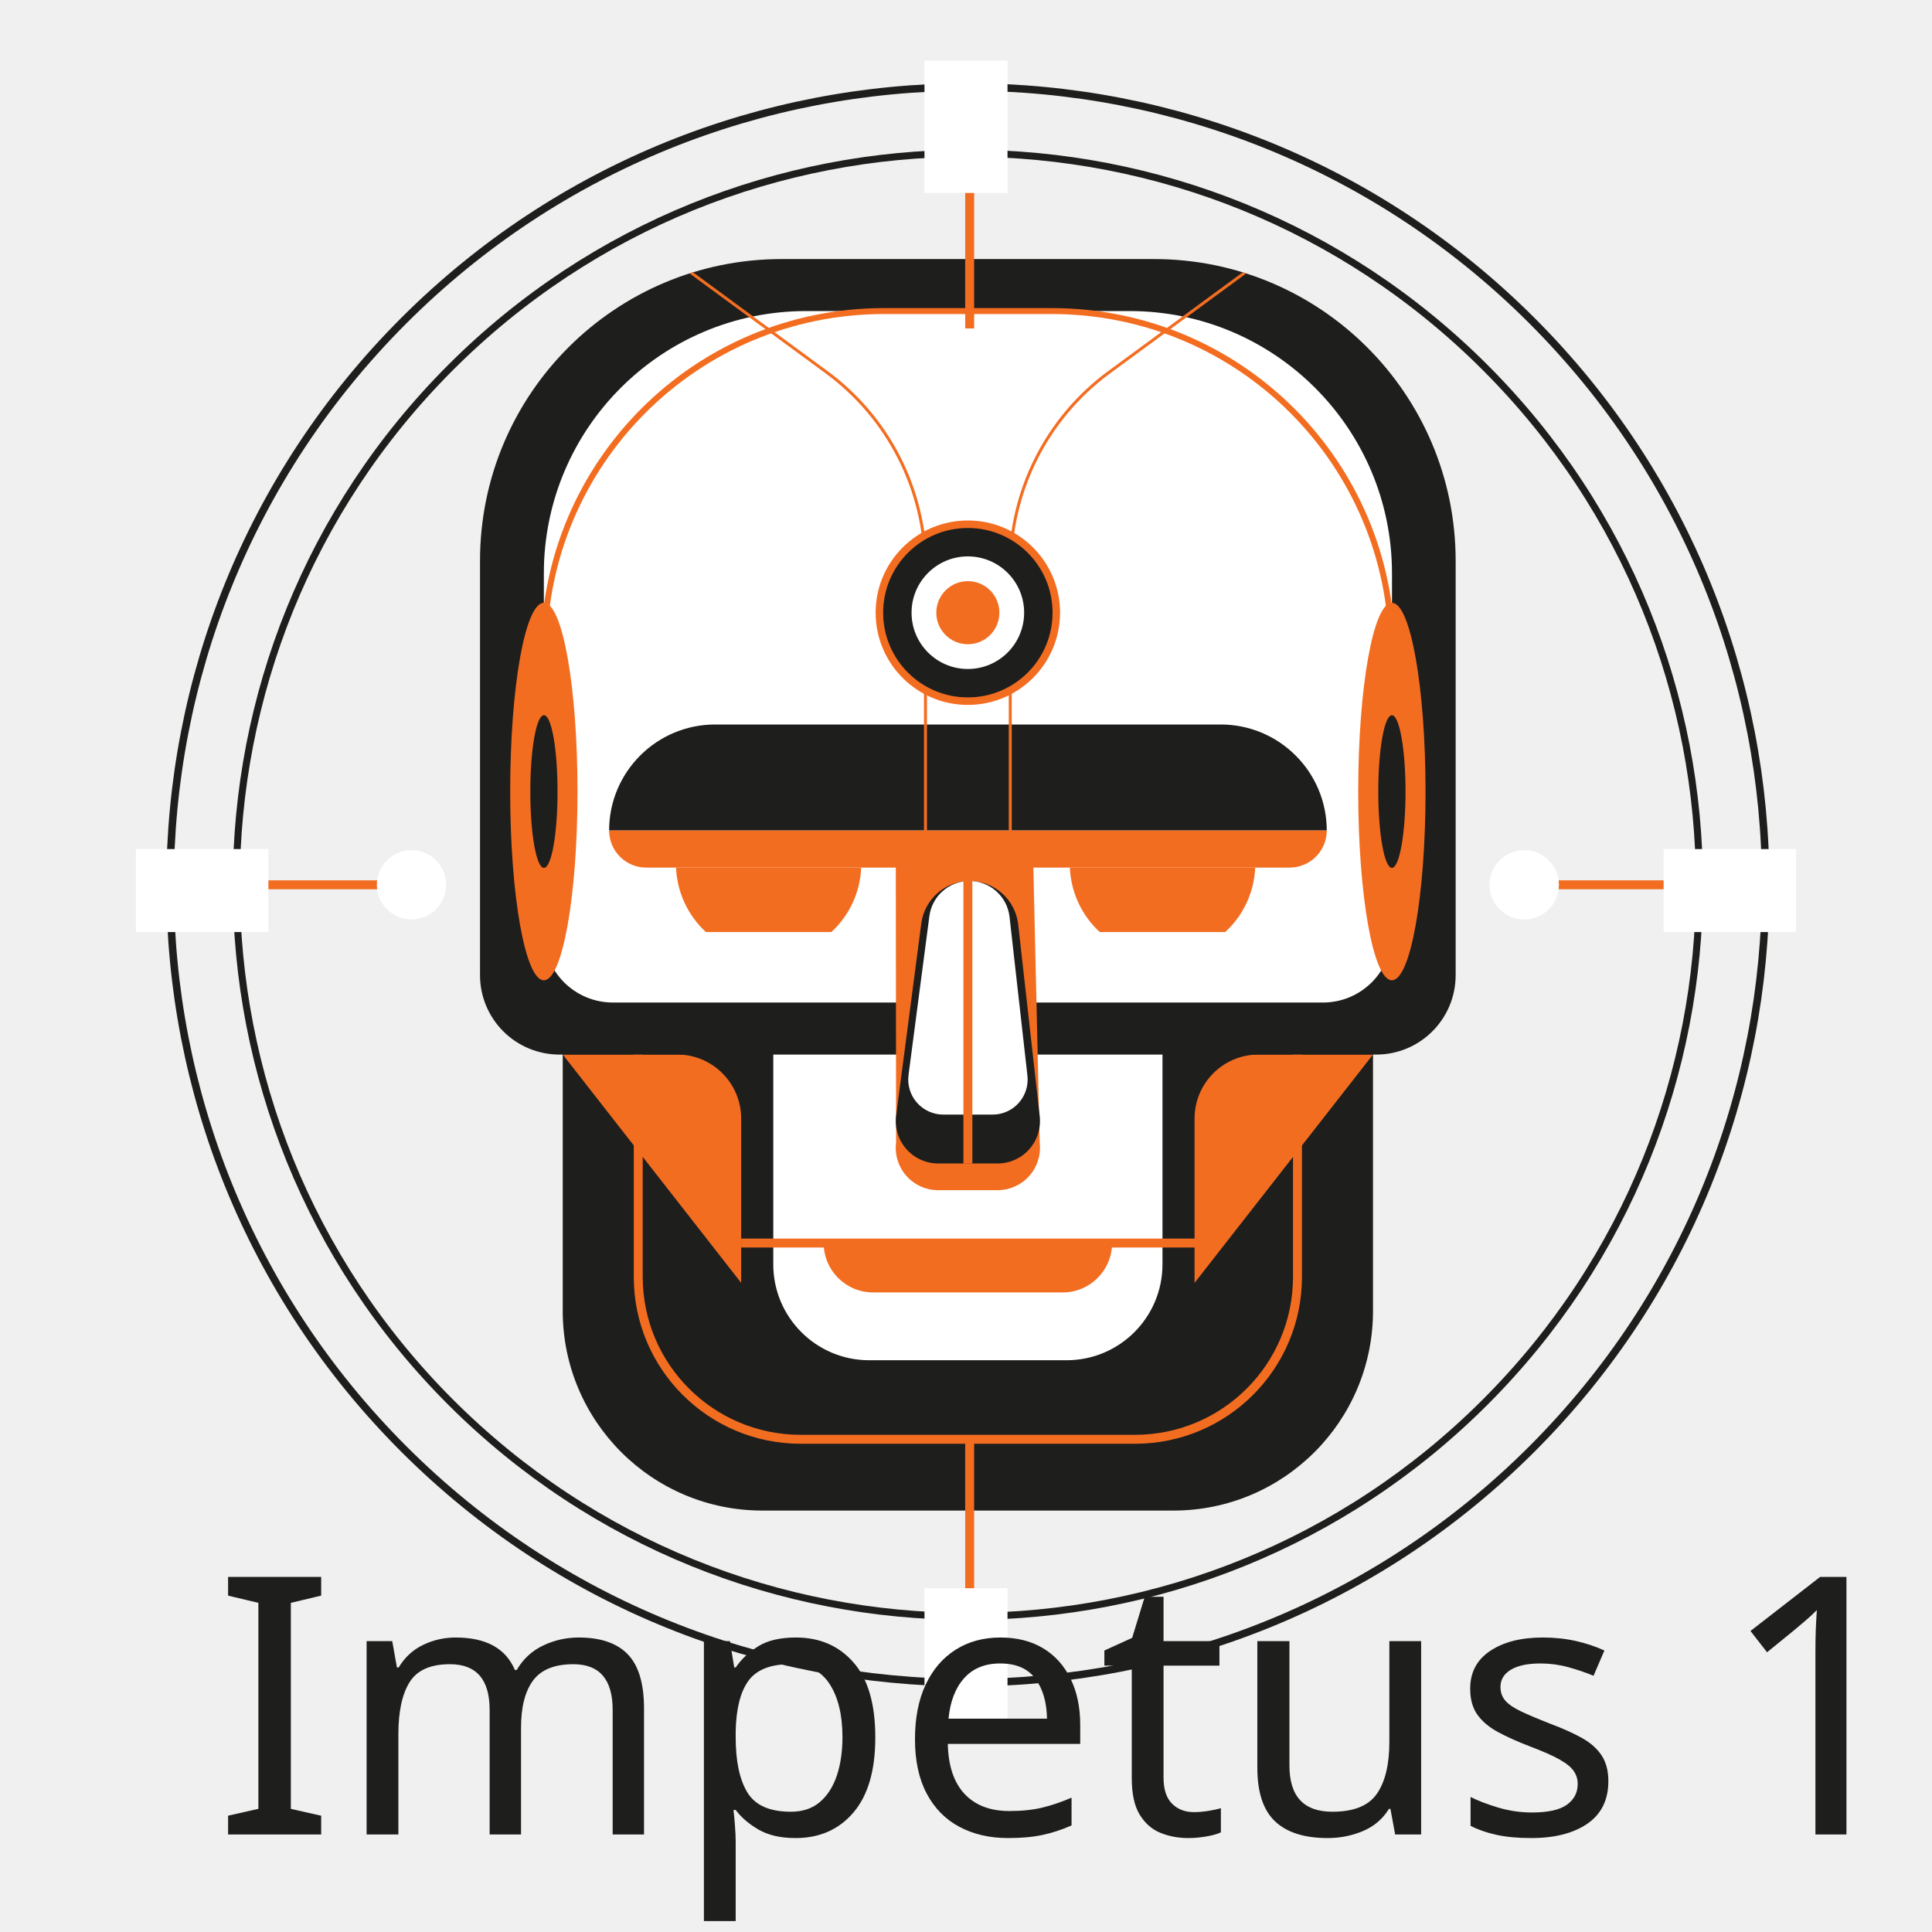
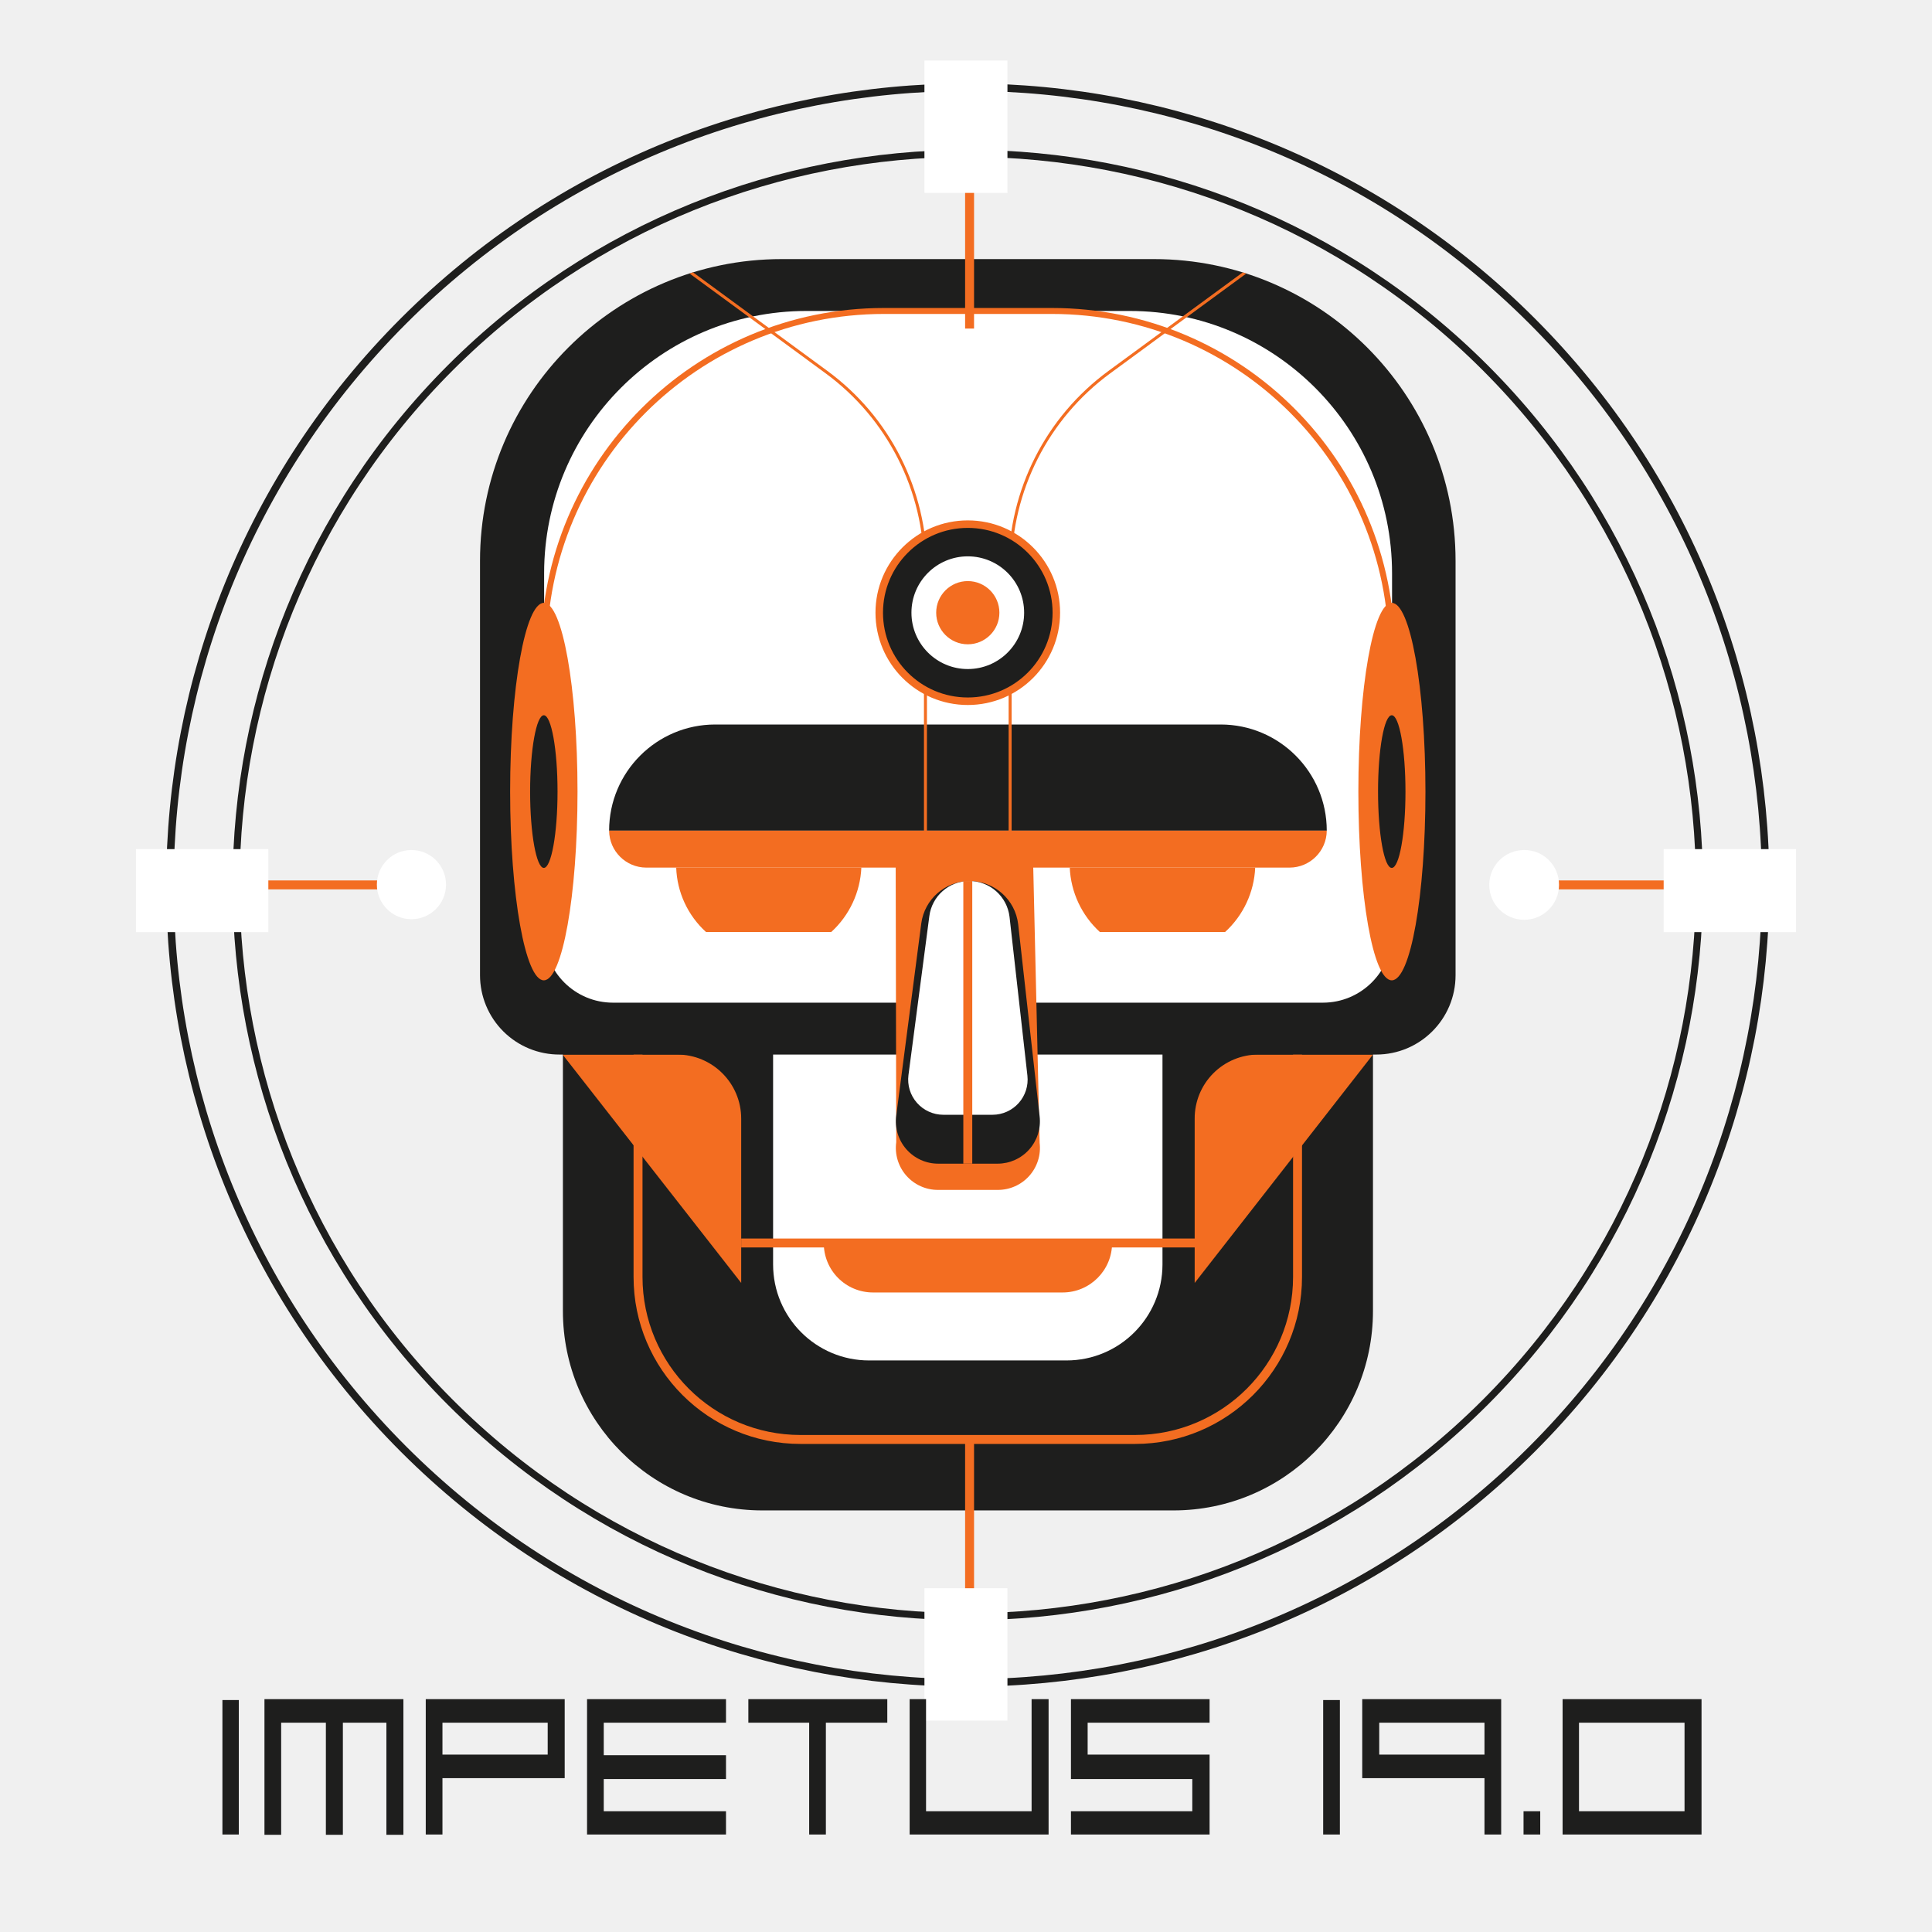
<svg xmlns="http://www.w3.org/2000/svg" id="Layer_1" data-name="Layer 1" viewBox="0 0 648 648">
  <defs>
-     <style>.cls-1,.cls-10,.cls-11,.cls-4,.cls-6,.cls-8{fill:none;}.cls-12,.cls-2,.cls-9{fill:#1e1e1d;}.cls-3{fill:#fff;}.cls-4,.cls-6,.cls-8,.cls-9{stroke:#f36d21;}.cls-10,.cls-11,.cls-4,.cls-6,.cls-8,.cls-9{stroke-miterlimit:10;}.cls-4{stroke-width:3px;}.cls-5{fill:#f36d21;}.cls-6{stroke-width:2px;}.cls-7{clip-path:url(#clip-path);}.cls-11,.cls-9{stroke-width:2.52px;}.cls-10,.cls-11{stroke:#1e1e1d;}.cls-10{stroke-width:2.36px;}.cls-12{font-size:121px;font-family:LowGunScreen, Low Gun Screen;}</style>
+     <style>.cls-1,.cls-10,.cls-11,.cls-4,.cls-6,.cls-8{fill:none;}.cls-2,.cls-9{fill:#1e1e1d;}.cls-3{fill:#fff;}.cls-4,.cls-6,.cls-8,.cls-9{stroke:#f36d21;}.cls-10,.cls-11,.cls-4,.cls-6,.cls-8,.cls-9{stroke-miterlimit:10;}.cls-4{stroke-width:3px;}.cls-5{fill:#f36d21;}.cls-6{stroke-width:2px;}.cls-7{clip-path:url(#clip-path);}.cls-11,.cls-9{stroke-width:2.52px;}.cls-10,.cls-11{stroke:#1e1e1d;}.cls-10{stroke-width:2.36px;}</style>
    <clipPath id="clip-path">
-       <path class="cls-1" d="M262.21,86.89H387A101.19,101.19,0,0,1,488.23,188.08v139a26.63,26.63,0,0,1-26.63,26.63H187.65A26.63,26.63,0,0,1,161,327.06v-139A101.19,101.19,0,0,1,262.21,86.89Z" />
+       <path class="cls-1" d="M262.2,86.9H387A101.2,101.2,0,0,1,488.2,188.1v139a26.6,26.6,0,0,1-26.6,26.6H187.7A26.6,26.6,0,0,1,161,327.1v-139A101.2,101.2,0,0,1,262.2,86.9Z" />
    </clipPath>
  </defs>
-   <path class="cls-2" d="M188.75,250.1H460.51a0,0,0,0,1,0,0V439.7a66.95,66.95,0,0,1-66.95,66.95H255.69a66.95,66.95,0,0,1-66.95-66.95V250.1A0,0,0,0,1,188.75,250.1Z" />
-   <path class="cls-3" d="M259.36,333H389.9a0,0,0,0,1,0,0v91.07a32.16,32.16,0,0,1-32.16,32.16H291.52a32.16,32.16,0,0,1-32.16-32.16V333A0,0,0,0,1,259.36,333Z" />
-   <path class="cls-4" d="M214.08,274h221.1a0,0,0,0,1,0,0V428.27a54.47,54.47,0,0,1-54.47,54.47H268.54a54.47,54.47,0,0,1-54.47-54.47V274A0,0,0,0,1,214.08,274Z" />
-   <path class="cls-5" d="M227.12,353.69H188.75l59.84,76.59V375.17A21.48,21.48,0,0,0,227.12,353.69Z" />
-   <path class="cls-5" d="M422.14,353.69h38.37l-59.85,76.59V375.17A21.48,21.48,0,0,1,422.14,353.69Z" />
-   <path class="cls-2" d="M262.21,86.89H387A101.19,101.19,0,0,1,488.23,188.08v139a26.63,26.63,0,0,1-26.63,26.63H187.65A26.63,26.63,0,0,1,161,327.06v-139A101.19,101.19,0,0,1,262.21,86.89Z" />
-   <path class="cls-3" d="M270.37,104.33H378.88a88,88,0,0,1,88,88V313.1a23.15,23.15,0,0,1-23.15,23.15H205.56a23.15,23.15,0,0,1-23.15-23.15V192.29A88,88,0,0,1,270.37,104.33Z" />
-   <path class="cls-6" d="M182.41,306.23V218.4A114.07,114.07,0,0,1,296.48,104.33h56.29A114.08,114.08,0,0,1,466.85,218.4v87.83" />
-   <path class="cls-5" d="M368.86,312.62h42.07A31.06,31.06,0,0,0,421,291H358.84A31.1,31.1,0,0,0,368.86,312.62Z" />
-   <path class="cls-5" d="M236.77,312.62h42.07a31.06,31.06,0,0,0,10-21.61H226.75A31.1,31.1,0,0,0,236.77,312.62Z" />
-   <path class="cls-5" d="M300.56,383.06l-.12-103h45.9l2.39,103.32a14.23,14.23,0,0,1-14.14,15.81H314.67A14.23,14.23,0,0,1,300.56,383.06Z" />
-   <path class="cls-2" d="M300.56,374.2,309,309.74a16.37,16.37,0,0,1,16.23-14.25h0A16.38,16.38,0,0,1,341.5,310l7.23,64.42a14.24,14.24,0,0,1-14.14,15.82H314.67A14.24,14.24,0,0,1,300.56,374.2Z" />
-   <path class="cls-3" d="M304.72,360.58l7-53.31a13.54,13.54,0,0,1,13.42-11.78h0a13.54,13.54,0,0,1,13.46,12l6,53.28a11.75,11.75,0,0,1-11.69,13.07H316.39A11.76,11.76,0,0,1,304.72,360.58Z" />
-   <path class="cls-2" d="M445,278.55H204.3A35.56,35.56,0,0,1,239.86,243H409.39A35.57,35.57,0,0,1,445,278.55Z" />
-   <path class="cls-5" d="M445,278.55H204.3A12.45,12.45,0,0,0,216.75,291H432.5A12.46,12.46,0,0,0,445,278.55Z" />
-   <path class="cls-5" d="M276.26,416.92H373a16.57,16.57,0,0,1-16.58,16.57H292.84a16.58,16.58,0,0,1-16.58-16.57Z" />
-   <path class="cls-5" d="M193.7,265.49c0,35-5.06,63.3-11.29,63.3s-11.29-28.34-11.29-63.3,5-63.31,11.29-63.31S193.7,230.53,193.7,265.49Z" />
-   <path class="cls-5" d="M478.13,265.49c0,35-5.05,63.3-11.28,63.3s-11.3-28.34-11.3-63.3,5.06-63.31,11.3-63.31S478.13,230.53,478.13,265.49Z" />
-   <ellipse class="cls-2" cx="466.85" cy="265.49" rx="4.57" ry="25.6" />
-   <path class="cls-2" d="M187,265.49c0,14.13-2,25.6-4.56,25.6s-4.57-11.47-4.57-25.6,2-25.6,4.57-25.6S187,251.35,187,265.49Z" />
+   <path class="cls-2" d="M188.7,250.1H460.5a0,0,0,0,1,0,0V439.7a66.9,66.9,0,0,1-66.9,66.9H255.7a66.9,66.9,0,0,1-66.9-66.9V250.1A0,0,0,0,1,188.7,250.1Z" />
+   <path class="cls-3" d="M259.4,333H389.9a0,0,0,0,1,0,0v91.1a32.2,32.2,0,0,1-32.2,32.2H291.5a32.2,32.2,0,0,1-32.2-32.2V333A0,0,0,0,1,259.4,333Z" />
+   <path class="cls-4" d="M214.1,274H435.2a0,0,0,0,1,0,0V428.3a54.5,54.5,0,0,1-54.5,54.5H268.5a54.5,54.5,0,0,1-54.5-54.5V274A0,0,0,0,1,214.1,274Z" />
+   <path class="cls-5" d="M227.1,353.7H188.7l59.9,76.6V375.2A21.5,21.5,0,0,0,227.1,353.7Z" />
+   <path class="cls-5" d="M422.1,353.7h38.4l-59.8,76.6V375.2A21.4,21.4,0,0,1,422.1,353.7Z" />
+   <path class="cls-2" d="M262.2,86.9H387A101.2,101.2,0,0,1,488.2,188.1v139a26.6,26.6,0,0,1-26.6,26.6H187.7A26.6,26.6,0,0,1,161,327.1v-139A101.2,101.2,0,0,1,262.2,86.9Z" />
+   <path class="cls-3" d="M270.4,104.3H378.9a88,88,0,0,1,88,88V313.1a23.2,23.2,0,0,1-23.2,23.2H205.6a23.1,23.1,0,0,1-23.1-23.1V192.3A88,88,0,0,1,270.4,104.3Z" />
+   <path class="cls-6" d="M182.4,306.2V218.4A114.1,114.1,0,0,1,296.5,104.3h56.3a114,114,0,0,1,114,114.1v87.8" />
+   <path class="cls-5" d="M368.9,312.6h42A31.1,31.1,0,0,0,421,291H358.8A31.1,31.1,0,0,0,368.9,312.6Z" />
+   <path class="cls-5" d="M236.8,312.6h42A31.1,31.1,0,0,0,288.9,291H226.8A30.6,30.6,0,0,0,236.8,312.6Z" />
+   <path class="cls-5" d="M300.6,383.1,300.4,280h45.9l2.4,103.3a14.1,14.1,0,0,1-14.1,15.8H314.7A14.1,14.1,0,0,1,300.6,383.1Z" />
+   <path class="cls-2" d="M300.6,374.2l8.4-64.5a16.4,16.4,0,0,1,16.2-14.2h0A16.4,16.4,0,0,1,341.5,310l7.2,64.5a14.2,14.2,0,0,1-14.1,15.8H314.7A14.2,14.2,0,0,1,300.6,374.2Z" />
+   <path class="cls-3" d="M304.7,360.6l7-53.3a13.5,13.5,0,0,1,13.4-11.8h0a13.6,13.6,0,0,1,13.5,12l6,53.3a11.8,11.8,0,0,1-11.7,13.1H316.4A11.8,11.8,0,0,1,304.7,360.6Z" />
+   <path class="cls-2" d="M445,278.6H204.3A35.6,35.6,0,0,1,239.9,243H409.4A35.6,35.6,0,0,1,445,278.6Z" />
+   <path class="cls-5" d="M445,278.6H204.3A12.5,12.5,0,0,0,216.8,291H432.5A12.5,12.5,0,0,0,445,278.6Z" />
+   <path class="cls-5" d="M276.3,416.9H373a16.6,16.6,0,0,1-16.6,16.6H292.8a16.5,16.5,0,0,1-16.5-16.6Z" />
+   <path class="cls-5" d="M193.7,265.5c0,34.9-5.1,63.3-11.3,63.3s-11.3-28.4-11.3-63.3,5.1-63.3,11.3-63.3S193.7,230.5,193.7,265.5Z" />
+   <path class="cls-5" d="M478.1,265.5c0,34.9-5,63.3-11.3,63.3s-11.2-28.4-11.2-63.3,5-63.3,11.2-63.3S478.1,230.5,478.1,265.5Z" />
+   <ellipse class="cls-2" cx="466.8" cy="265.5" rx="4.6" ry="25.6" />
+   <path class="cls-2" d="M187,265.5c0,14.1-2.1,25.6-4.6,25.6s-4.6-11.5-4.6-25.6,2.1-25.6,4.6-25.6S187,251.3,187,265.5Z" />
  <g class="cls-7">
-     <path class="cls-8" d="M338.85,284.78V190.39a81.35,81.35,0,0,1,33.22-65.59l46.22-33.92" />
-     <path class="cls-8" d="M310.41,284.78V190.39a81.34,81.34,0,0,0-33.23-65.59L231,90.88" />
+     <path class="cls-8" d="M338.8,284.8V190.4a81.4,81.4,0,0,1,33.3-65.6l46.2-33.9" />
+     <path class="cls-8" d="M310.4,284.8V190.4a81.3,81.3,0,0,0-33.2-65.6L231,90.9" />
  </g>
-   <path class="cls-9" d="M354.29,205.49a29.67,29.67,0,1,1-29.66-29.66A29.66,29.66,0,0,1,354.29,205.49Z" />
-   <path class="cls-3" d="M343.5,205.49a18.88,18.88,0,1,1-18.87-18.87A18.87,18.87,0,0,1,343.5,205.49Z" />
-   <path class="cls-5" d="M335.2,205.49a10.58,10.58,0,1,1-10.57-10.57A10.57,10.57,0,0,1,335.2,205.49Z" />
-   <line class="cls-4" x1="324.63" y1="390.28" x2="324.63" y2="295.49" />
-   <line class="cls-4" x1="248.59" y1="416.92" x2="404.57" y2="416.92" />
-   <circle class="cls-10" cx="324.63" cy="296.77" r="245.37" transform="translate(-114.77 316.47) rotate(-45)" />
-   <circle class="cls-11" cx="324.63" cy="296.77" r="267.58" transform="translate(-114.77 316.47) rotate(-45)" />
-   <line class="cls-4" x1="569.99" y1="296.77" x2="511.23" y2="296.77" />
-   <line class="cls-4" x1="79.26" y1="296.77" x2="138.02" y2="296.77" />
-   <line class="cls-4" x1="325.23" y1="542.14" x2="325.23" y2="483.37" />
-   <line class="cls-4" x1="325.23" y1="51.4" x2="325.23" y2="110.16" />
-   <path class="cls-3" d="M149.64,296.77A11.62,11.62,0,1,1,138,285.14,11.62,11.62,0,0,1,149.64,296.77Z" />
-   <path class="cls-3" d="M522.86,296.77a11.63,11.63,0,1,1-11.63-11.63A11.63,11.63,0,0,1,522.86,296.77Z" />
-   <rect class="cls-3" x="557.99" y="284.78" width="44.41" height="27.84" />
-   <rect class="cls-3" x="45.61" y="284.78" width="44.41" height="27.84" />
-   <rect class="cls-3" x="301.8" y="540.97" width="44.41" height="27.84" transform="translate(878.89 230.89) rotate(90)" />
-   <rect class="cls-3" x="301.8" y="28.59" width="44.41" height="27.84" transform="translate(366.51 -281.49) rotate(90)" />
-   <text class="cls-12" transform="translate(71.66 615.29)">Impetus 19.0</text>
+   <path class="cls-9" d="M354.3,205.5a29.7,29.7,0,1,1-29.7-29.7A29.7,29.7,0,0,1,354.3,205.5Z" />
+   <path class="cls-3" d="M343.5,205.5a18.9,18.9,0,1,1-18.9-18.9A18.9,18.9,0,0,1,343.5,205.5Z" />
+   <path class="cls-5" d="M335.2,205.5a10.6,10.6,0,1,1-10.6-10.6A10.6,10.6,0,0,1,335.2,205.5Z" />
+   <line class="cls-4" x1="324.6" y1="390.3" x2="324.6" y2="295.5" />
+   <line class="cls-4" x1="248.6" y1="416.9" x2="404.6" y2="416.9" />
+   <circle class="cls-10" cx="324.6" cy="296.8" r="245.4" transform="translate(-114.8 316.5) rotate(-45)" />
+   <circle class="cls-11" cx="324.6" cy="296.8" r="267.6" transform="translate(-114.8 316.5) rotate(-45)" />
+   <line class="cls-4" x1="570" y1="296.8" x2="511.2" y2="296.8" />
+   <line class="cls-4" x1="79.3" y1="296.8" x2="138" y2="296.8" />
+   <line class="cls-4" x1="325.2" y1="542.1" x2="325.2" y2="483.4" />
+   <line class="cls-4" x1="325.2" y1="51.4" x2="325.2" y2="110.2" />
+   <path class="cls-3" d="M149.6,296.8A11.6,11.6,0,1,1,138,285.1,11.6,11.6,0,0,1,149.6,296.8Z" />
+   <path class="cls-3" d="M522.9,296.8a11.7,11.7,0,1,1-11.7-11.7A11.6,11.6,0,0,1,522.9,296.8Z" />
+   <rect class="cls-3" x="558" y="284.8" width="44.4" height="27.84" />
+   <rect class="cls-3" x="45.6" y="284.8" width="44.4" height="27.84" />
+   <rect class="cls-3" x="301.8" y="541" width="44.4" height="27.84" transform="translate(878.9 230.9) rotate(90)" />
+   <rect class="cls-3" x="301.8" y="28.6" width="44.4" height="27.84" transform="translate(366.5 -281.5) rotate(90)" />
+   <path class="cls-2" d="M80.1,615.3H74.6V570.2h5.5Z" />
+   <path class="cls-2" d="M115,615.4h-5.7V577.8h-15v37.6H88.7V569.9h46.6v45.5h-5.7V577.8H115Z" />
+   <path class="cls-2" d="M142.8,615.3V569.9h46.6v26.5h-41v18.9Zm5.6-26.8h35.3V577.8H148.4Z" />
+   <path class="cls-2" d="M243.5,596.7h-41v10.8h41v7.8H196.9V569.9h46.6v7.9h-41v10.9h41Z" />
+   <path class="cls-2" d="M277,577.8v37.5h-5.6V577.8H251v-7.9h46.6v7.9Z" />
+   <path class="cls-2" d="M305.1,615.3V569.9h5.5v37.6H346V569.9h5.7v45.4Z" />
+   <path class="cls-2" d="M359.2,615.3v-7.8h40.7V596.7H359.2V569.9h46.5v7.9H364.8v10.7h40.9v26.8Z" />
+   <path class="cls-2" d="M443.8,615.3V570.2h5.6v45.1Z" />
+   <path class="cls-2" d="M497.9,615.3V596.4h-41V569.9h46.6v45.4Zm0-37.5H462.6v10.7h35.3Z" />
+   <path class="cls-2" d="M511,607.5h5.6v7.8H511Z" />
+   <path class="cls-2" d="M524.1,615.3V569.9h46.6v45.4ZM565,577.8H529.6v29.7H565Z" />
</svg>
